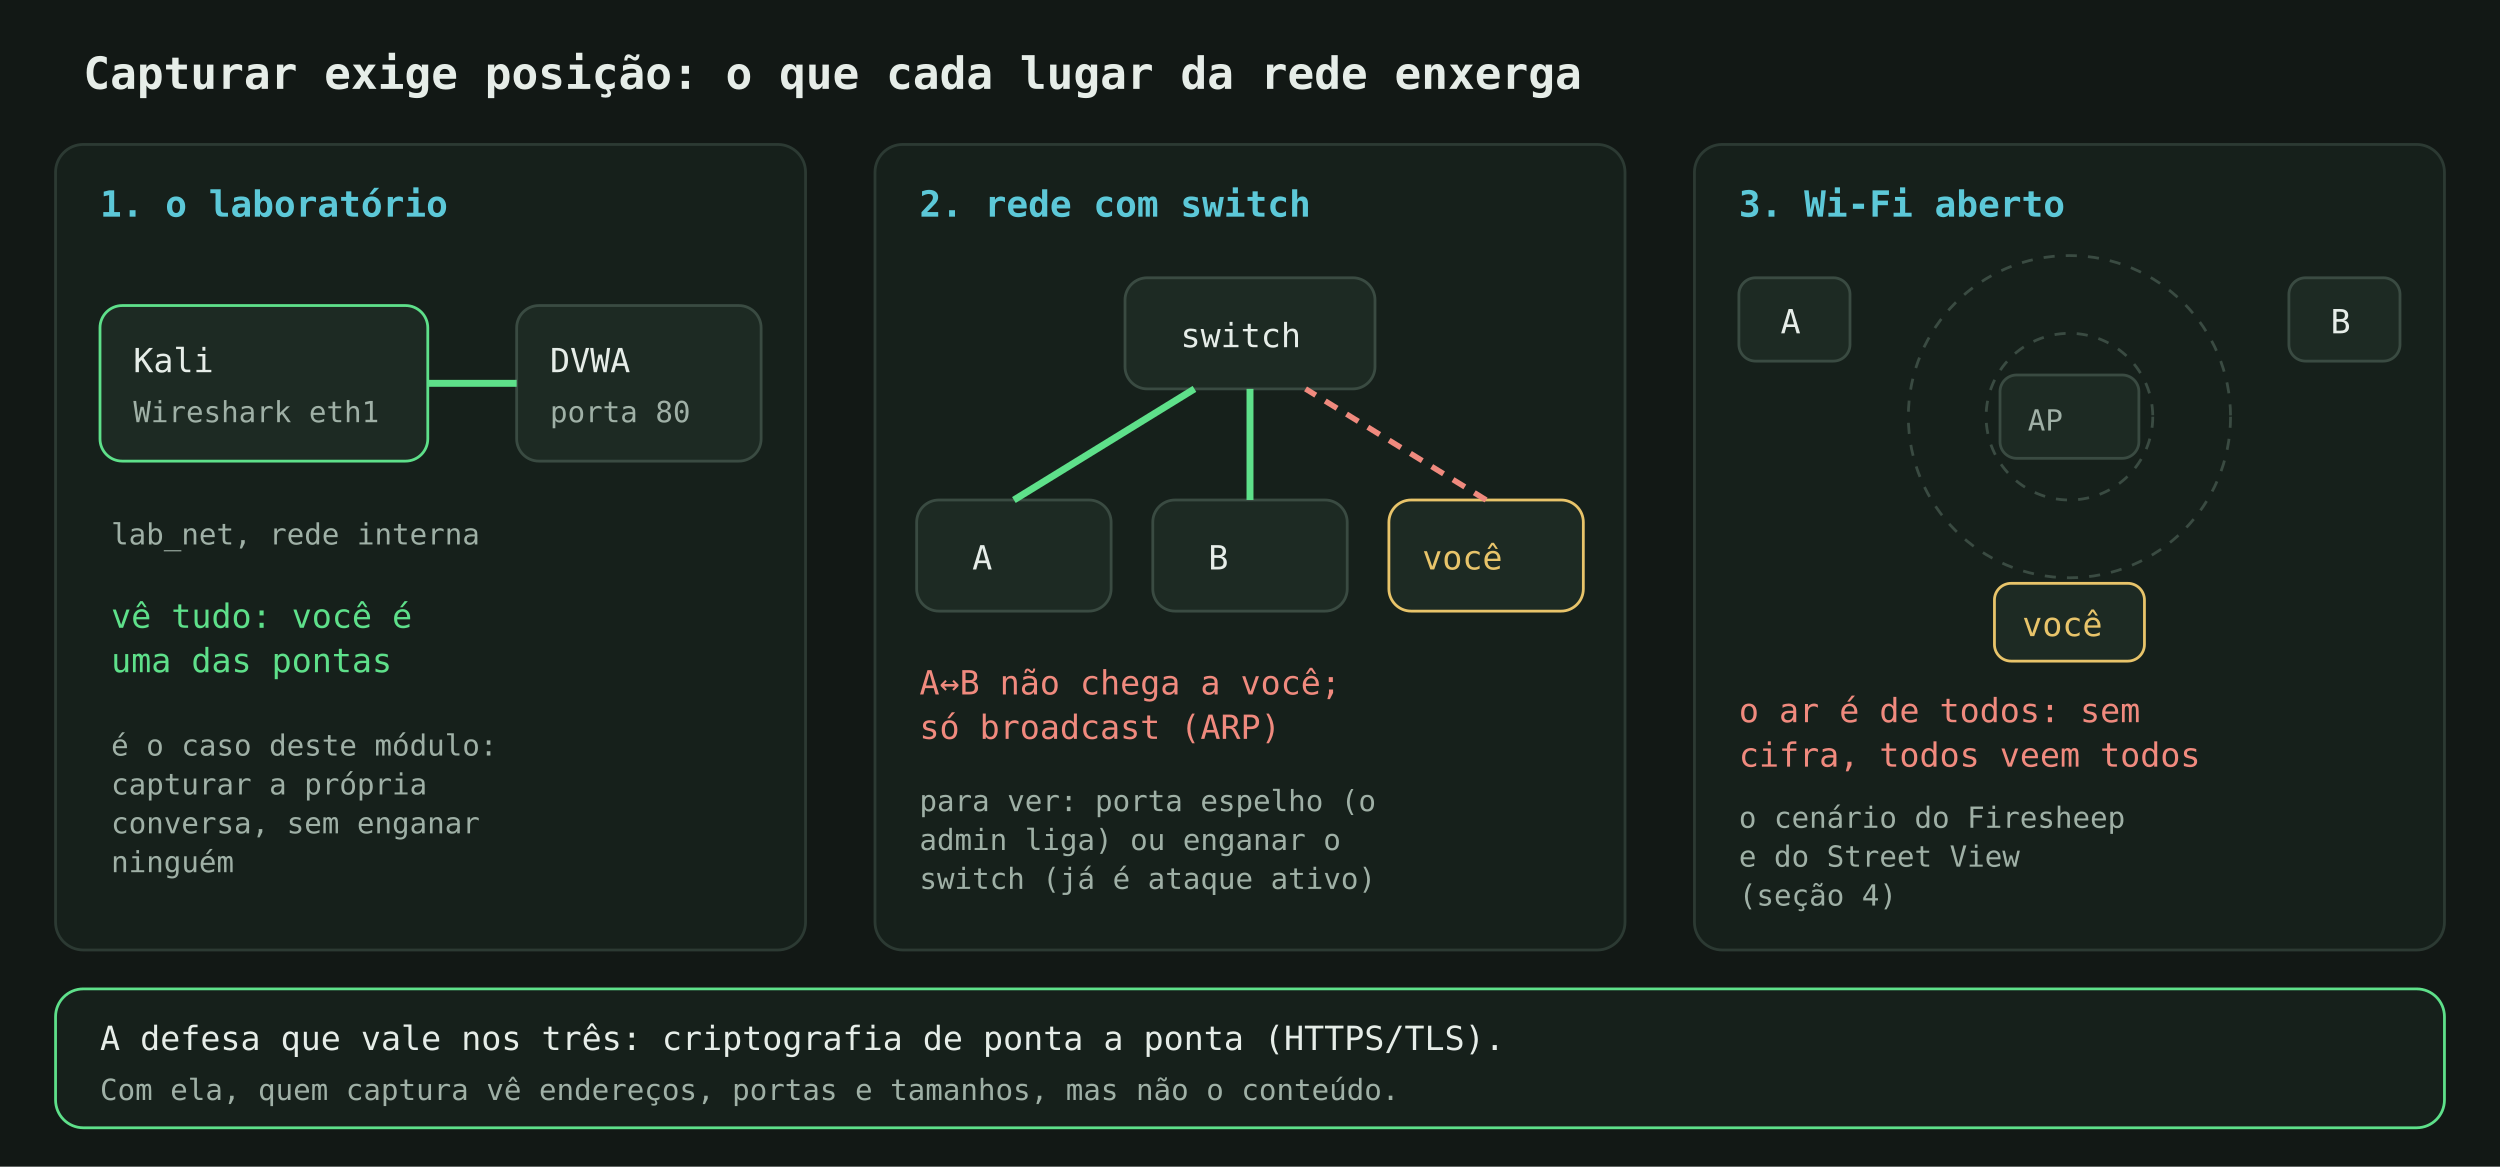
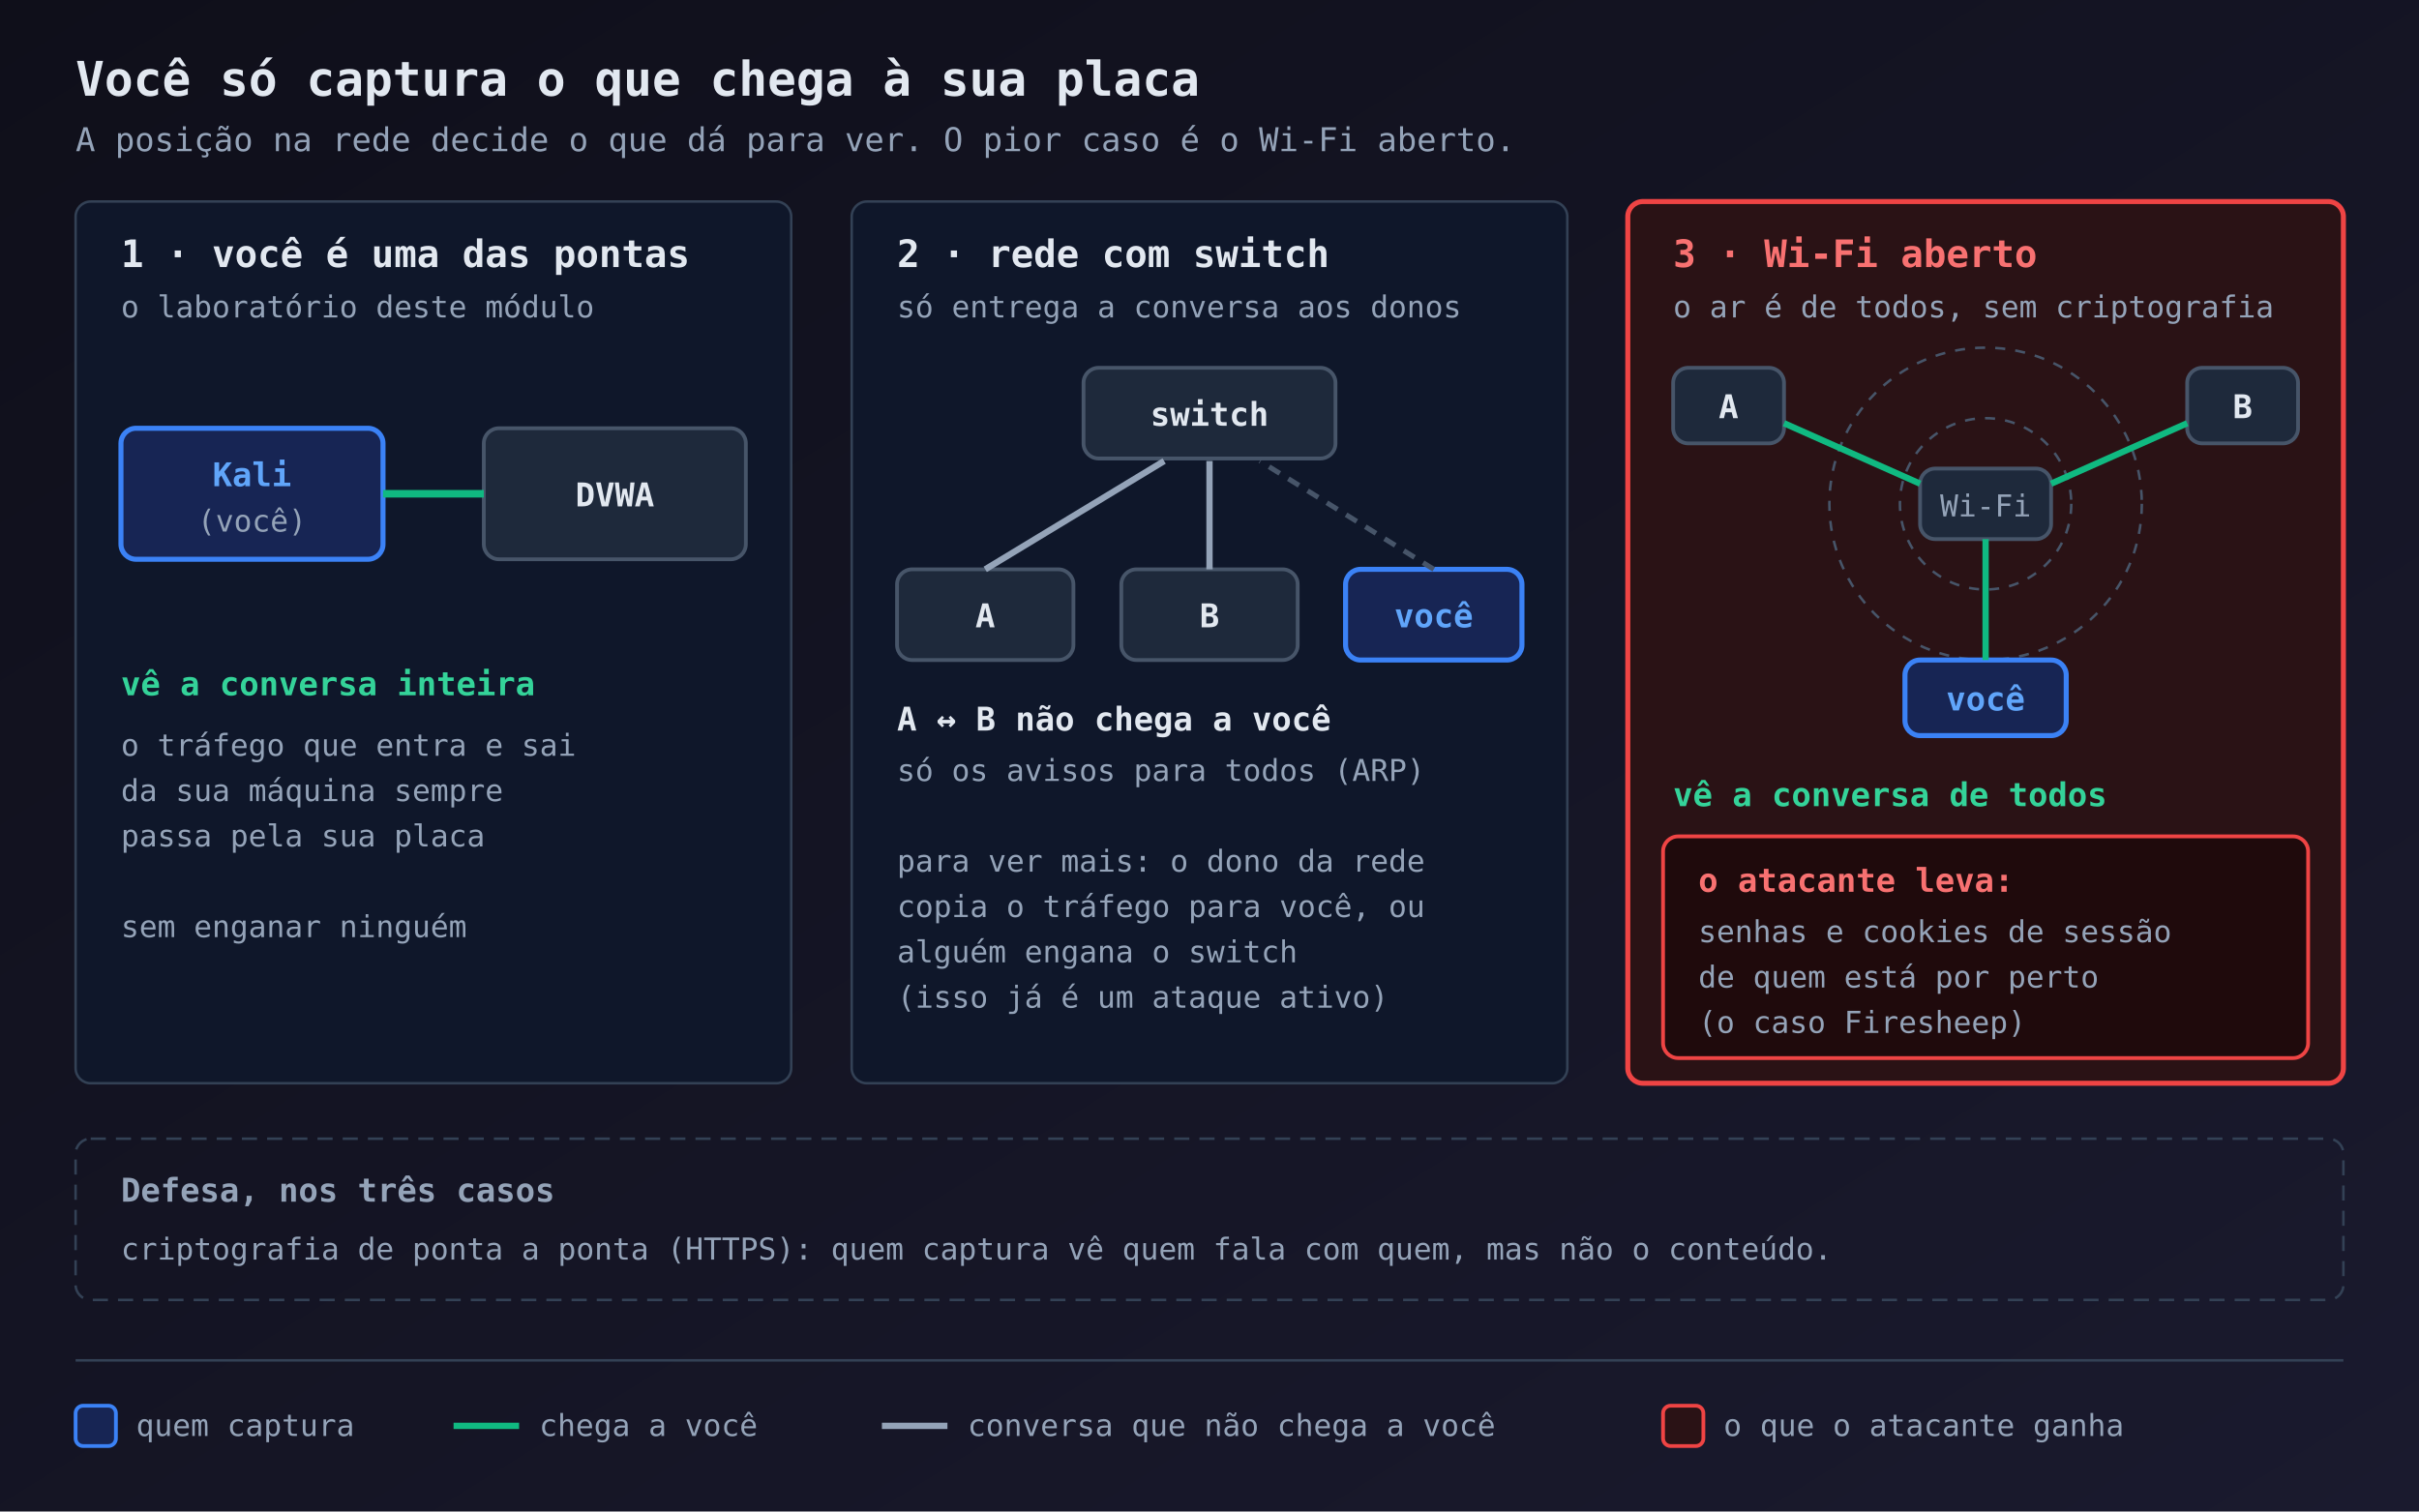
- <svg xmlns="http://www.w3.org/2000/svg" viewBox="0 0 900 420" role="img" aria-labelledby="t d">
+ <svg xmlns="http://www.w3.org/2000/svg" viewBox="0 0 960 600" width="960" height="600" role="img" aria-labelledby="t d">
  <style>
-     text { font-family: ui-monospace, "DejaVu Sans Mono", Menlo, Consolas, monospace; fill: #e6ede8; }
-     .t { font-size: 16px; font-weight: 700; }
-     .h { font-size: 13px; font-weight: 700; fill: #5cc8d8; }
-     .b { font-size: 12px; }
-     .s { font-size: 10.5px; fill: #9fb0a6; }
-     .g { fill: #5ee08a; }
-     .y { fill: #e8c46a; }
-     .r { fill: #f08a7e; }
-     .ln { stroke: #3a4b42; stroke-width: 2; }
-     .seen { stroke: #5ee08a; stroke-width: 2.5; }
-     .hid { stroke: #f08a7e; stroke-width: 2; stroke-dasharray: 5 4; }
+     text { font-family: 'SF Mono', 'Fira Code', 'Cascadia Code', 'DejaVu Sans Mono', 'Courier New', monospace; fill: #e2e8f0; }
+     .title { font-size: 19px; font-weight: 700; }
+     .sub { font-size: 13px; fill: #94a3b8; }
+     .h { font-size: 15px; font-weight: 700; }
+     .node { font-size: 13px; font-weight: 700; }
+     .lbl { font-size: 13px; font-weight: 700; }
+     .s { font-size: 12px; fill: #94a3b8; }
+     .red { fill: #f87171; }
+     .green { fill: #34d399; }
+     .blue { fill: #60a5fa; }
+     .gray { fill: #94a3b8; }
+     .leg { font-size: 12px; fill: #94a3b8; }
+     .def { font-size: 12px; fill: #94a3b8; }
  </style>
-   <rect width="900" height="420" fill="#121815" />
-   <text class="t" x="30" y="32">Capturar exige posição: o que cada lugar da rede enxerga</text>
-   <rect x="20" y="52" width="270" height="290" rx="10" fill="#16201b" stroke="#2c3a33" />
-   <text class="h" x="36" y="78">1. o laboratório</text>
-   <rect x="36" y="110" width="118" height="56" rx="8" fill="#1d2a23" stroke="#5ee08a" />
-   <text class="b" x="48" y="134">Kali</text>
-   <text class="s" x="48" y="152">Wireshark eth1</text>
-   <rect x="186" y="110" width="88" height="56" rx="8" fill="#1d2a23" stroke="#3a4b42" />
-   <text class="b" x="198" y="134">DVWA</text>
-   <text class="s" x="198" y="152">porta 80</text>
-   <line class="seen" x1="154" y1="138" x2="186" y2="138" />
-   <text class="s" x="40" y="196">lab_net, rede interna</text>
-   <text class="b g" x="40" y="226">vê tudo: você é</text>
-   <text class="b g" x="40" y="242">uma das pontas</text>
-   <text class="s" x="40" y="272">é o caso deste módulo:</text>
-   <text class="s" x="40" y="286">capturar a própria</text>
-   <text class="s" x="40" y="300">conversa, sem enganar</text>
-   <text class="s" x="40" y="314">ninguém</text>
-   <rect x="315" y="52" width="270" height="290" rx="10" fill="#16201b" stroke="#2c3a33" />
-   <text class="h" x="331" y="78">2. rede com switch</text>
-   <rect x="405" y="100" width="90" height="40" rx="8" fill="#1d2a23" stroke="#3a4b42" />
-   <text class="b" x="425" y="125">switch</text>
-   <rect x="330" y="180" width="70" height="40" rx="8" fill="#1d2a23" stroke="#3a4b42" />
-   <text class="b" x="350" y="205">A</text>
-   <rect x="415" y="180" width="70" height="40" rx="8" fill="#1d2a23" stroke="#3a4b42" />
-   <text class="b" x="435" y="205">B</text>
-   <rect x="500" y="180" width="70" height="40" rx="8" fill="#1d2a23" stroke="#e8c46a" />
-   <text class="b y" x="512" y="205">você</text>
-   <line class="seen" x1="365" y1="180" x2="430" y2="140" />
-   <line class="seen" x1="450" y1="180" x2="450" y2="140" />
-   <line class="hid" x1="535" y1="180" x2="470" y2="140" />
-   <text class="b r" x="331" y="250">A↔B não chega a você;</text>
-   <text class="b r" x="331" y="266">só broadcast (ARP)</text>
-   <text class="s" x="331" y="292">para ver: porta espelho (o</text>
-   <text class="s" x="331" y="306">admin liga) ou enganar o</text>
-   <text class="s" x="331" y="320">switch (já é ataque ativo)</text>
-   <rect x="610" y="52" width="270" height="290" rx="10" fill="#16201b" stroke="#2c3a33" />
-   <text class="h" x="626" y="78">3. Wi-Fi aberto</text>
-   <circle cx="745" cy="150" r="58" fill="none" stroke="#3a4b42" stroke-dasharray="4 4" />
-   <circle cx="745" cy="150" r="30" fill="none" stroke="#3a4b42" stroke-dasharray="4 4" />
-   <rect x="720" y="135" width="50" height="30" rx="6" fill="#1d2a23" stroke="#3a4b42" />
-   <text class="s" x="730" y="155">AP</text>
-   <rect x="626" y="100" width="40" height="30" rx="6" fill="#1d2a23" stroke="#3a4b42" />
-   <text class="b" x="641" y="120">A</text>
-   <rect x="824" y="100" width="40" height="30" rx="6" fill="#1d2a23" stroke="#3a4b42" />
-   <text class="b" x="839" y="120">B</text>
-   <rect x="718" y="210" width="54" height="28" rx="6" fill="#1d2a23" stroke="#e8c46a" />
-   <text class="b y" x="728" y="229">você</text>
-   <text class="b r" x="626" y="260">o ar é de todos: sem</text>
-   <text class="b r" x="626" y="276">cifra, todos veem todos</text>
-   <text class="s" x="626" y="298">o cenário do Firesheep</text>
-   <text class="s" x="626" y="312">e do Street View</text>
-   <text class="s" x="626" y="326">(seção 4)</text>
-   <rect x="20" y="356" width="860" height="50" rx="10" fill="#16201b" stroke="#5ee08a" />
-   <text class="b" x="36" y="378">A defesa que vale nos três: criptografia de ponta a ponta (HTTPS/TLS).</text>
-   <text class="s" x="36" y="396">Com ela, quem captura vê endereços, portas e tamanhos, mas não o conteúdo.</text>
+   <defs>
+     <linearGradient id="bg-grad" x1="0%" y1="0%" x2="100%" y2="100%">
+       <stop offset="0%" stop-color="#0f0f1a" />
+       <stop offset="100%" stop-color="#1a1a2e" />
+     </linearGradient>
+   </defs>
+   <rect width="960" height="600" fill="url(#bg-grad)" />
+   <text class="title" x="30" y="38">Você só captura o que chega à sua placa</text>
+   <text class="sub" x="30" y="60">A posição na rede decide o que dá para ver. O pior caso é o Wi-Fi aberto.</text>
+   <rect data-graph-role="container" x="30" y="80" width="284" height="350" rx="6" fill="#0f172a" stroke="#334155" stroke-width="1" />
+   <text class="h" x="48" y="106">1 · você é uma das pontas</text>
+   <text class="s" x="48" y="126">o laboratório deste módulo</text>
+   <rect x="48" y="170" width="104" height="52" rx="6" fill="#172554" stroke="#3b82f6" stroke-width="2" />
+   <text class="node blue" x="100" y="193" text-anchor="middle">Kali</text>
+   <text class="s" x="100" y="211" text-anchor="middle">(você)</text>
+   <rect x="192" y="170" width="104" height="52" rx="6" fill="#1e293b" stroke="#475569" stroke-width="1.5" />
+   <text class="node" x="244" y="201" text-anchor="middle">DVWA</text>
+   <line x1="152" y1="196" x2="192" y2="196" stroke="#10b981" stroke-width="3" />
+   <text class="lbl green" x="48" y="276">vê a conversa inteira</text>
+   <text class="s" x="48" y="300">o tráfego que entra e sai</text>
+   <text class="s" x="48" y="318">da sua máquina sempre</text>
+   <text class="s" x="48" y="336">passa pela sua placa</text>
+   <text class="s" x="48" y="372">sem enganar ninguém</text>
+   <rect data-graph-role="container" x="338" y="80" width="284" height="350" rx="6" fill="#0f172a" stroke="#334155" stroke-width="1" />
+   <text class="h" x="356" y="106">2 · rede com switch</text>
+   <text class="s" x="356" y="126">só entrega a conversa aos donos</text>
+   <rect x="430" y="146" width="100" height="36" rx="6" fill="#1e293b" stroke="#475569" stroke-width="1.5" />
+   <text class="node" x="480" y="169" text-anchor="middle">switch</text>
+   <rect x="356" y="226" width="70" height="36" rx="6" fill="#1e293b" stroke="#475569" stroke-width="1.5" />
+   <text class="node" x="391" y="249" text-anchor="middle">A</text>
+   <rect x="445" y="226" width="70" height="36" rx="6" fill="#1e293b" stroke="#475569" stroke-width="1.5" />
+   <text class="node" x="480" y="249" text-anchor="middle">B</text>
+   <rect x="534" y="226" width="70" height="36" rx="6" fill="#172554" stroke="#3b82f6" stroke-width="2" />
+   <text class="node blue" x="569" y="249" text-anchor="middle">você</text>
+   <line x1="391" y1="226" x2="462" y2="183" stroke="#94a3b8" stroke-width="2.5" />
+   <line x1="480" y1="226" x2="480" y2="183" stroke="#94a3b8" stroke-width="2.5" />
+   <line x1="569" y1="226" x2="500" y2="183" stroke="#475569" stroke-width="2" stroke-dasharray="5 4" />
+   <text class="lbl" x="356" y="290">A ↔ B não chega a você</text>
+   <text class="s" x="356" y="310">só os avisos para todos (ARP)</text>
+   <text class="s" x="356" y="346">para ver mais: o dono da rede</text>
+   <text class="s" x="356" y="364">copia o tráfego para você, ou</text>
+   <text class="s" x="356" y="382">alguém engana o switch</text>
+   <text class="s" x="356" y="400">(isso já é um ataque ativo)</text>
+   <rect data-graph-role="container" x="646" y="80" width="284" height="350" rx="6" fill="#2a1215" stroke="#ef4444" stroke-width="2" />
+   <text class="h red" x="664" y="106">3 · Wi-Fi aberto</text>
+   <text class="s" x="664" y="126">o ar é de todos, sem criptografia</text>
+   <circle cx="788" cy="200" r="62" fill="none" stroke="#475569" stroke-dasharray="4 4" />
+   <circle cx="788" cy="200" r="34" fill="none" stroke="#475569" stroke-dasharray="4 4" />
+   <rect x="762" y="186" width="52" height="28" rx="6" fill="#1e293b" stroke="#475569" stroke-width="1.5" />
+   <text class="s" x="788" y="205" text-anchor="middle">Wi-Fi</text>
+   <rect x="664" y="146" width="44" height="30" rx="6" fill="#1e293b" stroke="#475569" stroke-width="1.5" />
+   <text class="node" x="686" y="166" text-anchor="middle">A</text>
+   <rect x="868" y="146" width="44" height="30" rx="6" fill="#1e293b" stroke="#475569" stroke-width="1.5" />
+   <text class="node" x="890" y="166" text-anchor="middle">B</text>
+   <rect x="756" y="262" width="64" height="30" rx="6" fill="#172554" stroke="#3b82f6" stroke-width="2" />
+   <text class="node blue" x="788" y="282" text-anchor="middle">você</text>
+   <line x1="708" y1="168" x2="762" y2="192" stroke="#10b981" stroke-width="2.5" />
+   <line x1="868" y1="168" x2="814" y2="192" stroke="#10b981" stroke-width="2.5" />
+   <line x1="788" y1="214" x2="788" y2="262" stroke="#10b981" stroke-width="2.5" />
+   <text class="lbl green" x="664" y="320">vê a conversa de todos</text>
+   <rect data-graph-role="container" x="660" y="332" width="256" height="88" rx="6" fill="#1f0a0c" stroke="#ef4444" stroke-width="1.5" />
+   <text class="lbl red" x="674" y="354">o atacante leva:</text>
+   <text class="s" x="674" y="374">senhas e cookies de sessão</text>
+   <text class="s" x="674" y="392">de quem está por perto</text>
+   <text class="s" x="674" y="410">(o caso Firesheep)</text>
+   <rect data-graph-role="container" x="30" y="452" width="900" height="64" rx="6" fill="none" stroke="#334155" stroke-width="1" stroke-dasharray="6 4" />
+   <text class="lbl gray" x="48" y="477">Defesa, nos três casos</text>
+   <text class="def" x="48" y="500">criptografia de ponta a ponta (HTTPS): quem captura vê quem fala com quem, mas não o conteúdo.</text>
+   <line x1="30" y1="540" x2="930" y2="540" stroke="#334155" stroke-width="1" />
+   <rect x="30" y="558" width="16" height="16" rx="3" fill="#172554" stroke="#3b82f6" stroke-width="1.5" />
+   <text class="leg" x="54" y="570">quem captura</text>
+   <line x1="180" y1="566" x2="206" y2="566" stroke="#10b981" stroke-width="2.5" />
+   <text class="leg" x="214" y="570">chega a você</text>
+   <line x1="350" y1="566" x2="376" y2="566" stroke="#94a3b8" stroke-width="2.5" />
+   <text class="leg" x="384" y="570">conversa que não chega a você</text>
+   <rect x="660" y="558" width="16" height="16" rx="3" fill="#2a1215" stroke="#ef4444" stroke-width="1.5" />
+   <text class="leg" x="684" y="570">o que o atacante ganha</text>
</svg>
